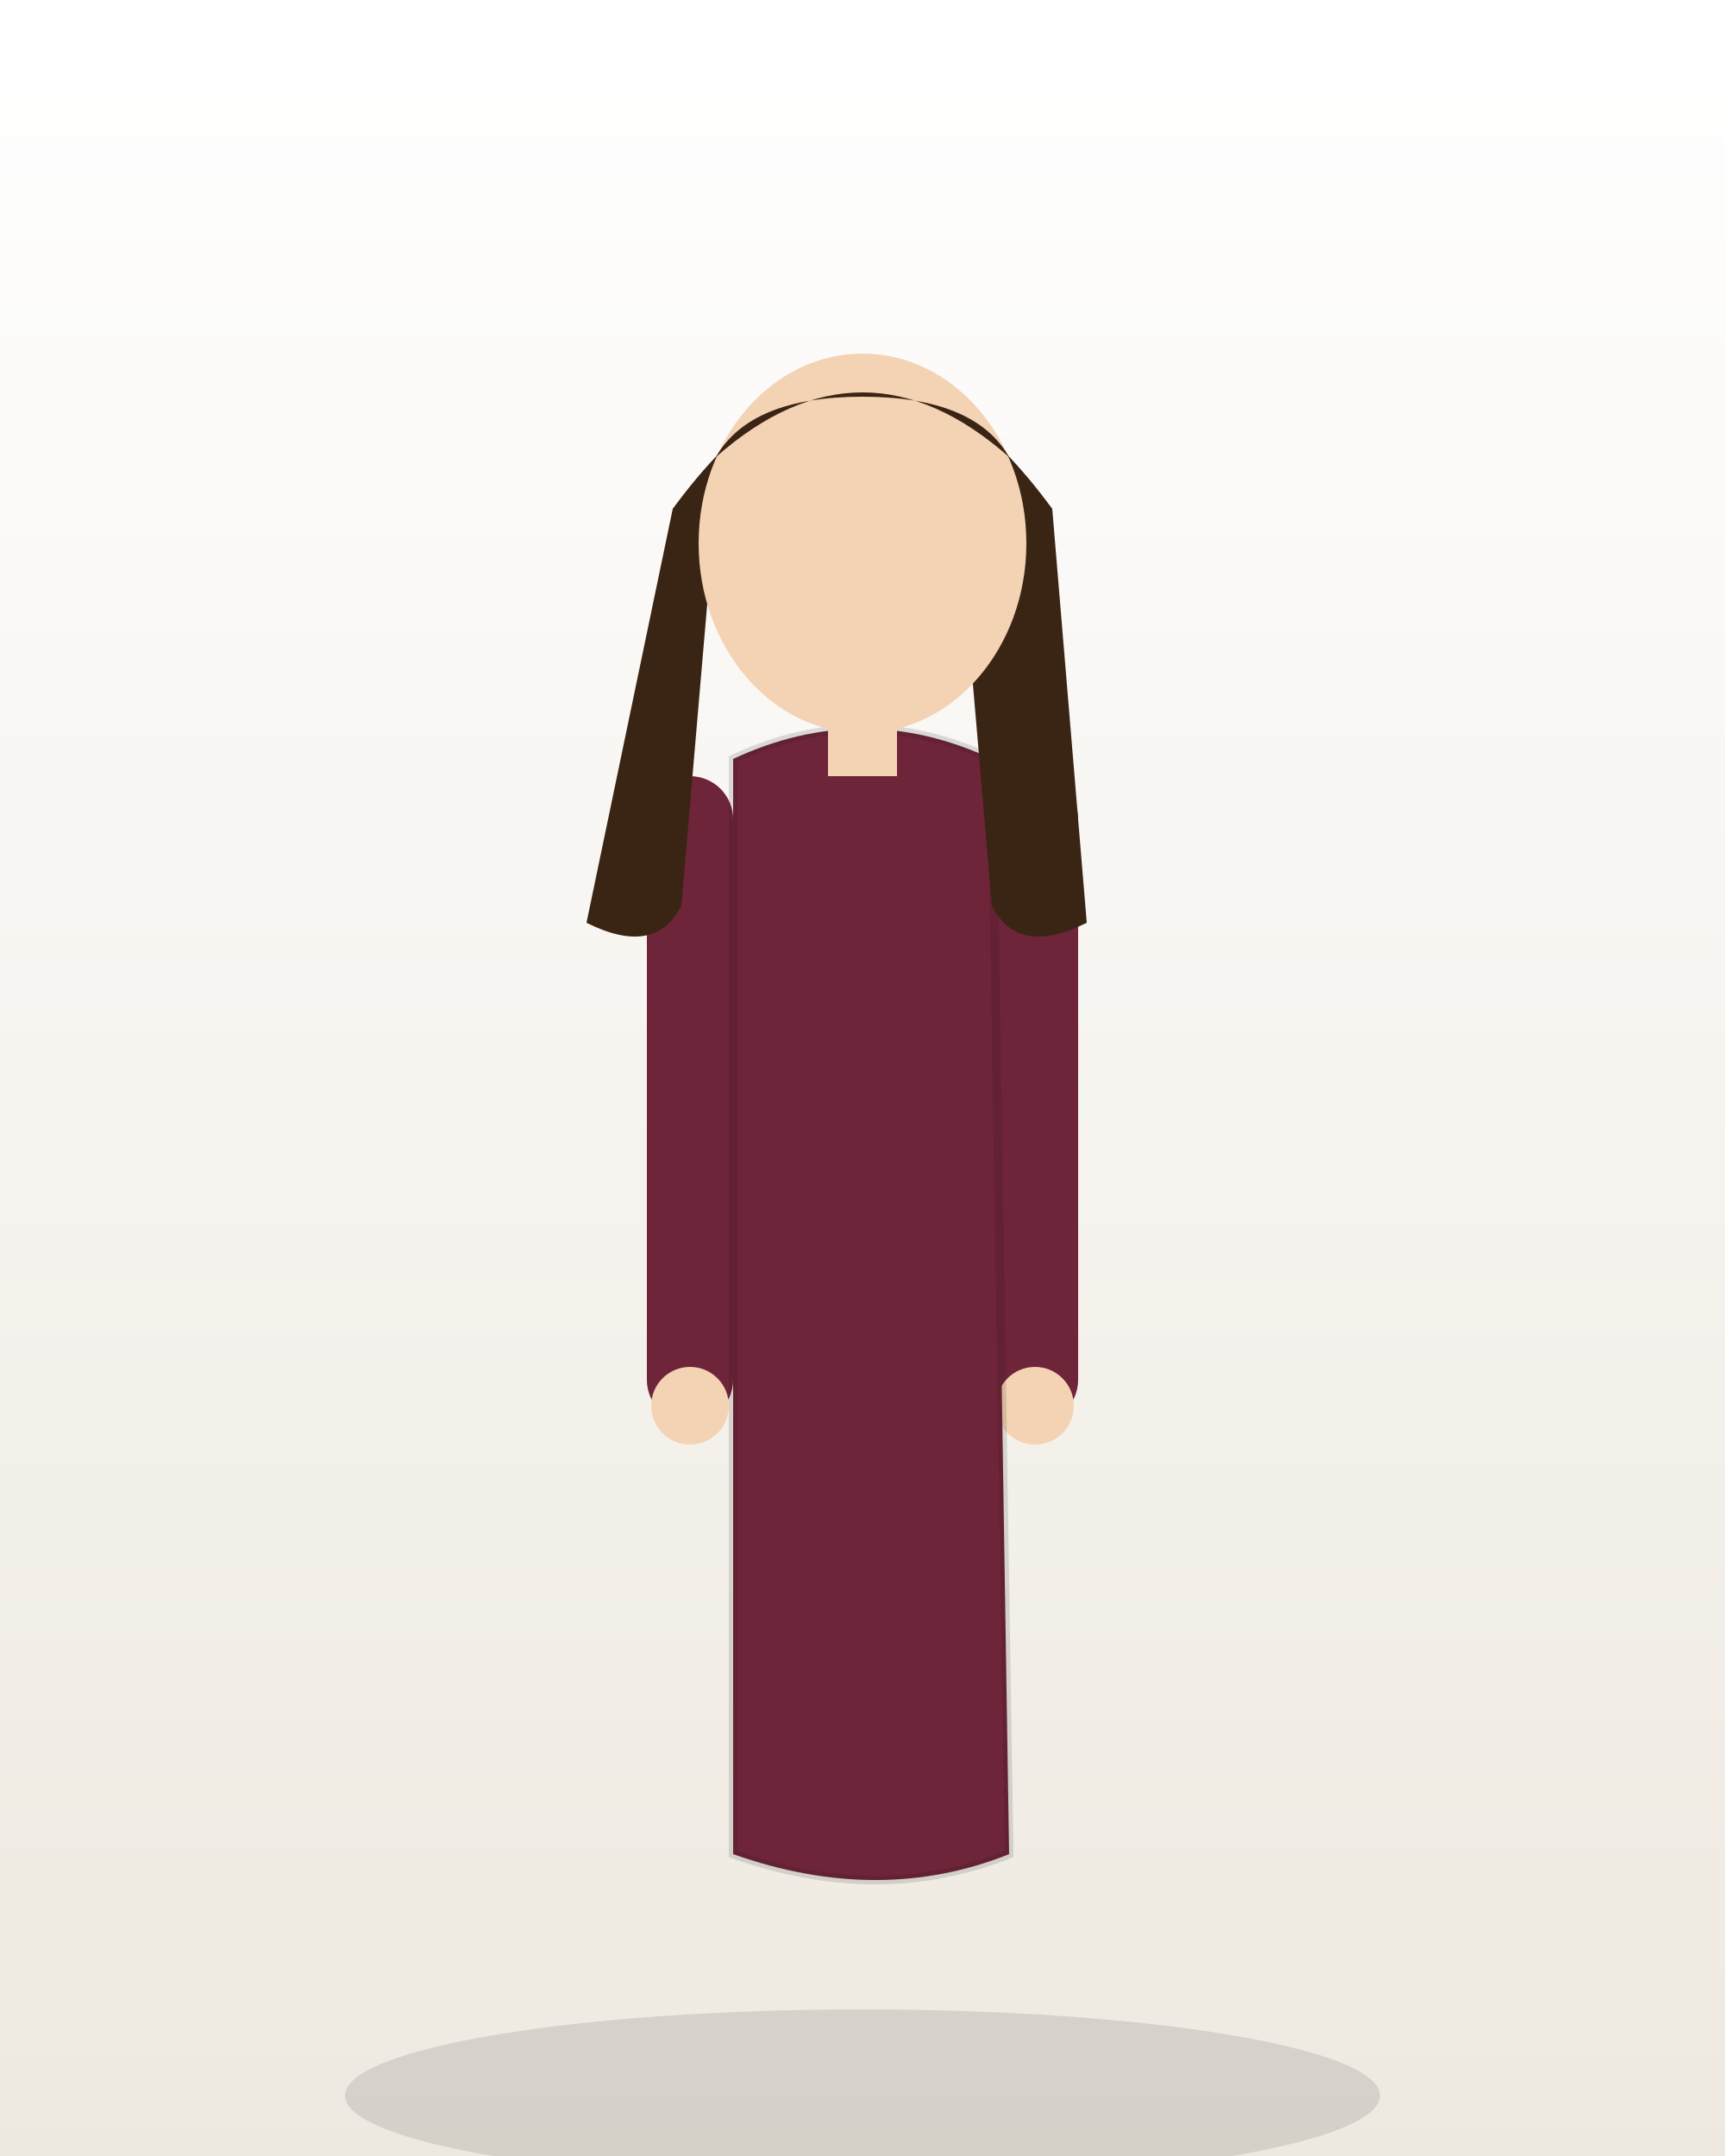
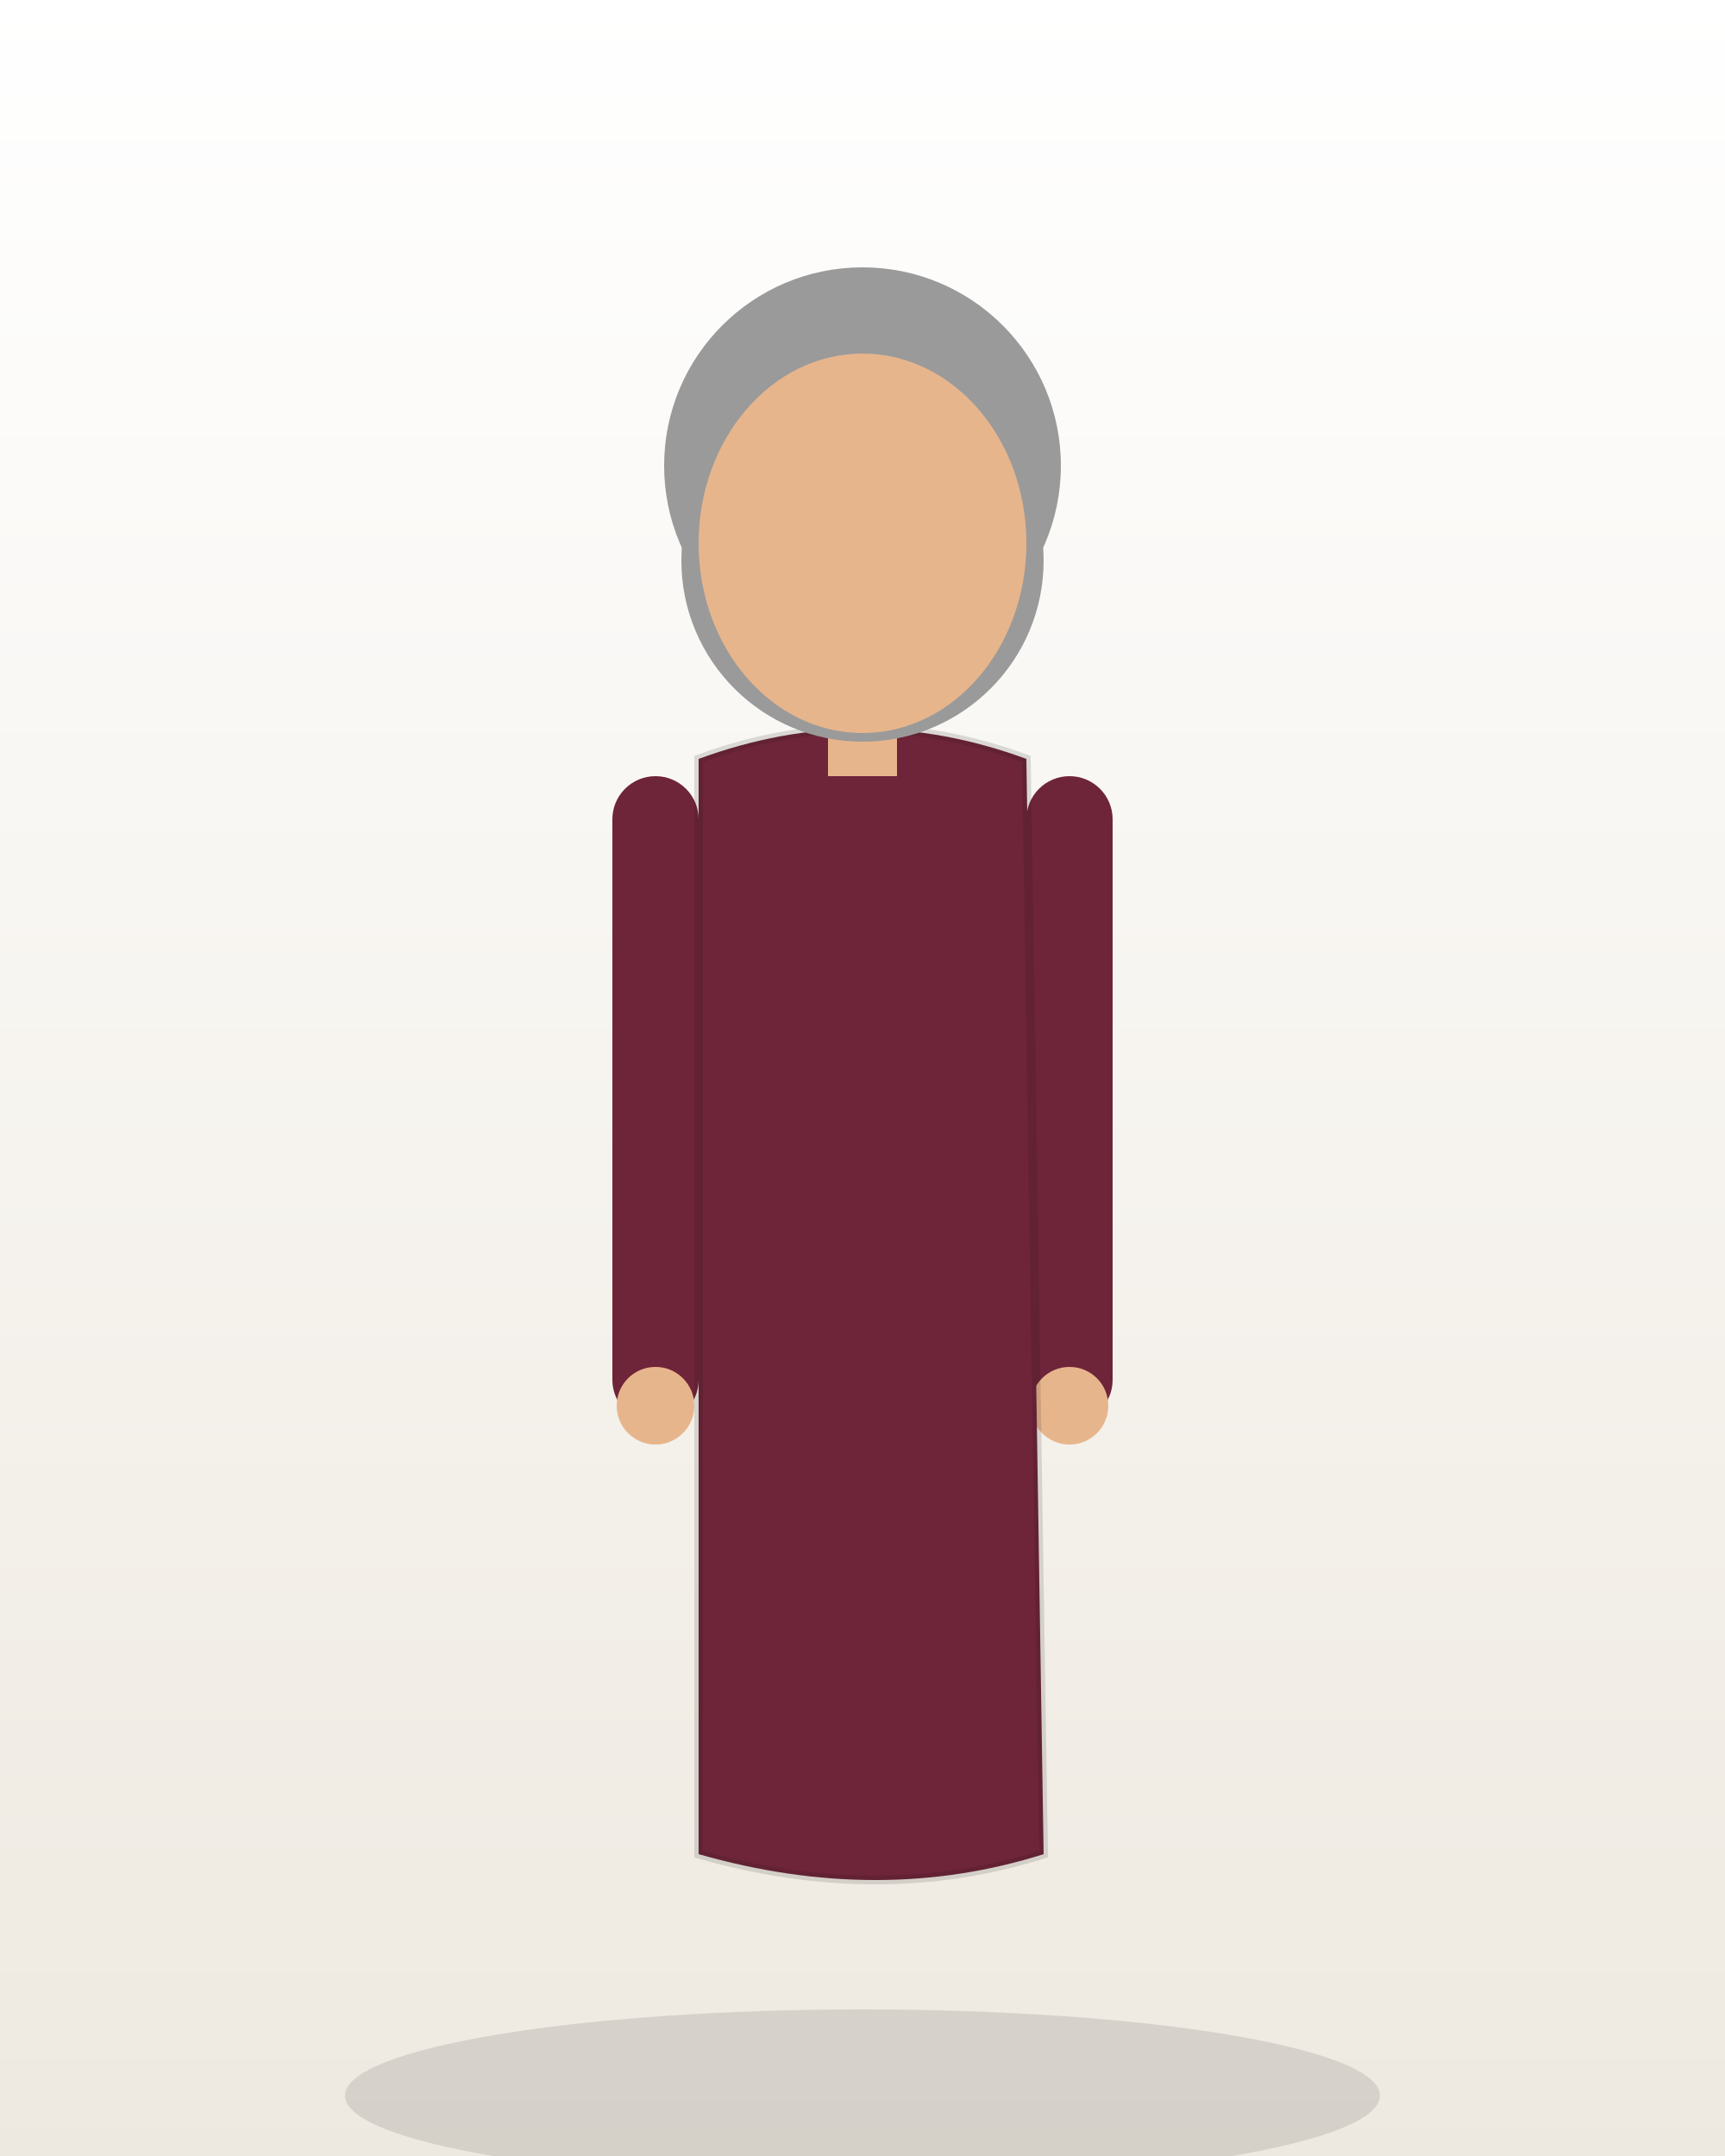
<svg xmlns="http://www.w3.org/2000/svg" width="400" height="500" viewBox="0 0 400 500" role="img" aria-label="Velvet Robe illustration">
  <defs>
    <linearGradient id="g-velvet-robe" x1="0" y1="0" x2="0" y2="1">
      <stop offset="0" stop-color="#ffffff" />
      <stop offset="1" stop-color="#eee9e0" />
    </linearGradient>
  </defs>
  <rect width="400" height="500" fill="url(#g-velvet-robe)" />
  <ellipse cx="200" cy="486" rx="120" ry="20" fill="#1c1a17" opacity="0.12" />
  <clipPath id="t-velvet-robe">
-     <path d="M170 176     q30 -14 60 0     l4 254     q-30 12 -64 0 Z" />
+     <path d="M162 176     q38 -14 76 0     l4 254     q-38 12 -80 0 Z" />
  </clipPath>
-   <rect x="150" y="180" width="20" height="150" rx="10" fill="#6E2439" />
-   <rect x="230" y="180" width="20" height="150" rx="10" fill="#6E2439" />
-   <circle cx="160" cy="326" r="9" fill="#F4D2B4" />
-   <circle cx="240" cy="326" r="9" fill="#F4D2B4" />
-   <path d="M170 176     q30 -14 60 0     l4 254     q-30 12 -64 0 Z" fill="#6E2439" stroke="#1c1a17" stroke-opacity="0.14" stroke-width="2" />
+   <rect x="142" y="180" width="20" height="150" rx="10" fill="#6E2439" />
+   <rect x="238" y="180" width="20" height="150" rx="10" fill="#6E2439" />
+   <circle cx="152" cy="326" r="9" fill="#E7B58C" />
+   <circle cx="248" cy="326" r="9" fill="#E7B58C" />
+   <path d="M162 176     q38 -14 76 0     l4 254     q-38 12 -80 0 Z" fill="#6E2439" stroke="#1c1a17" stroke-opacity="0.14" stroke-width="2" />
  <g clip-path="url(#t-velvet-robe)" />
-   <rect x="192" y="150" width="16" height="30" fill="#F4D2B4" />
-   <path d="M156 118 q44 -60 88 0 l8 96 q-16 8 -22 -4 l-6 -70 q-28 14 -60 0 l-6 70 q-6 12 -22 4 Z" fill="#3A2413" />
-   <ellipse cx="200" cy="126" rx="38" ry="44" fill="#F4D2B4" />
-   <path d="M166 106 q34 -30 68 0 q-8 -14 -34 -14 q-26 0 -34 14 Z" fill="#3A2413" />
+   <rect x="192" y="150" width="16" height="30" fill="#E7B58C" />
+   <circle cx="200" cy="108" r="46" fill="#9A9A9A" />
+   <circle cx="200" cy="130" r="42" fill="#9A9A9A" />
+   <ellipse cx="200" cy="126" rx="38" ry="44" fill="#E7B58C" />
</svg>
